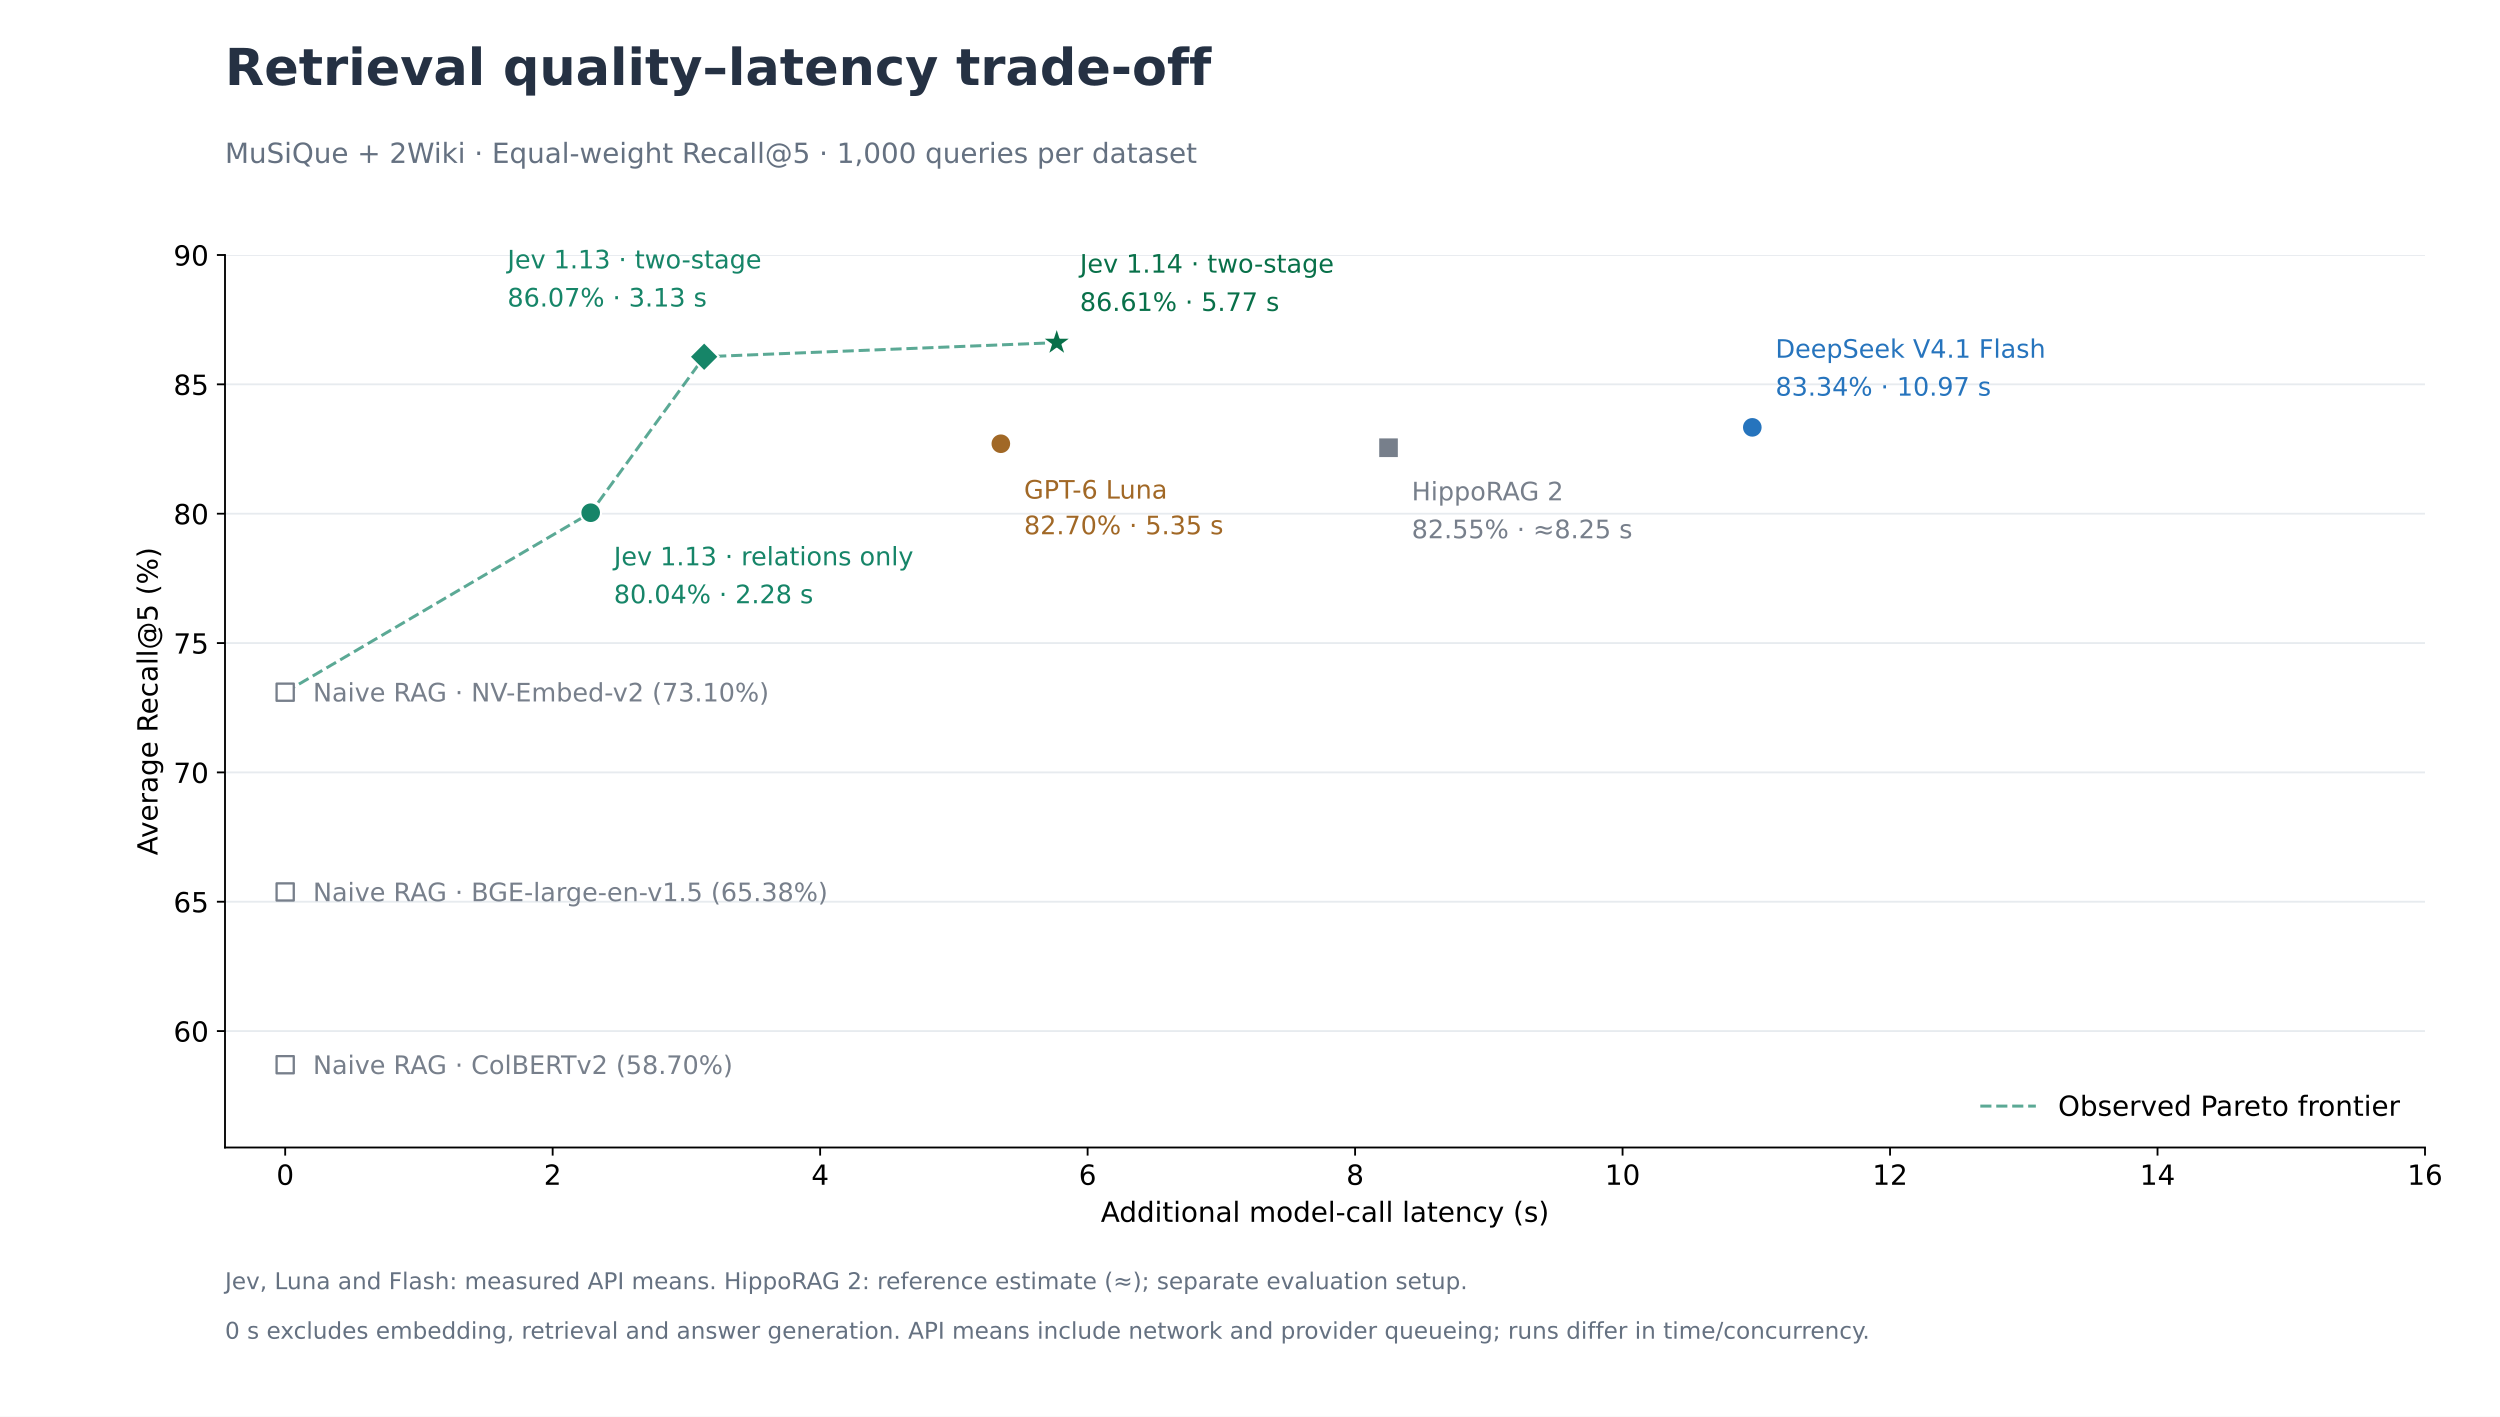
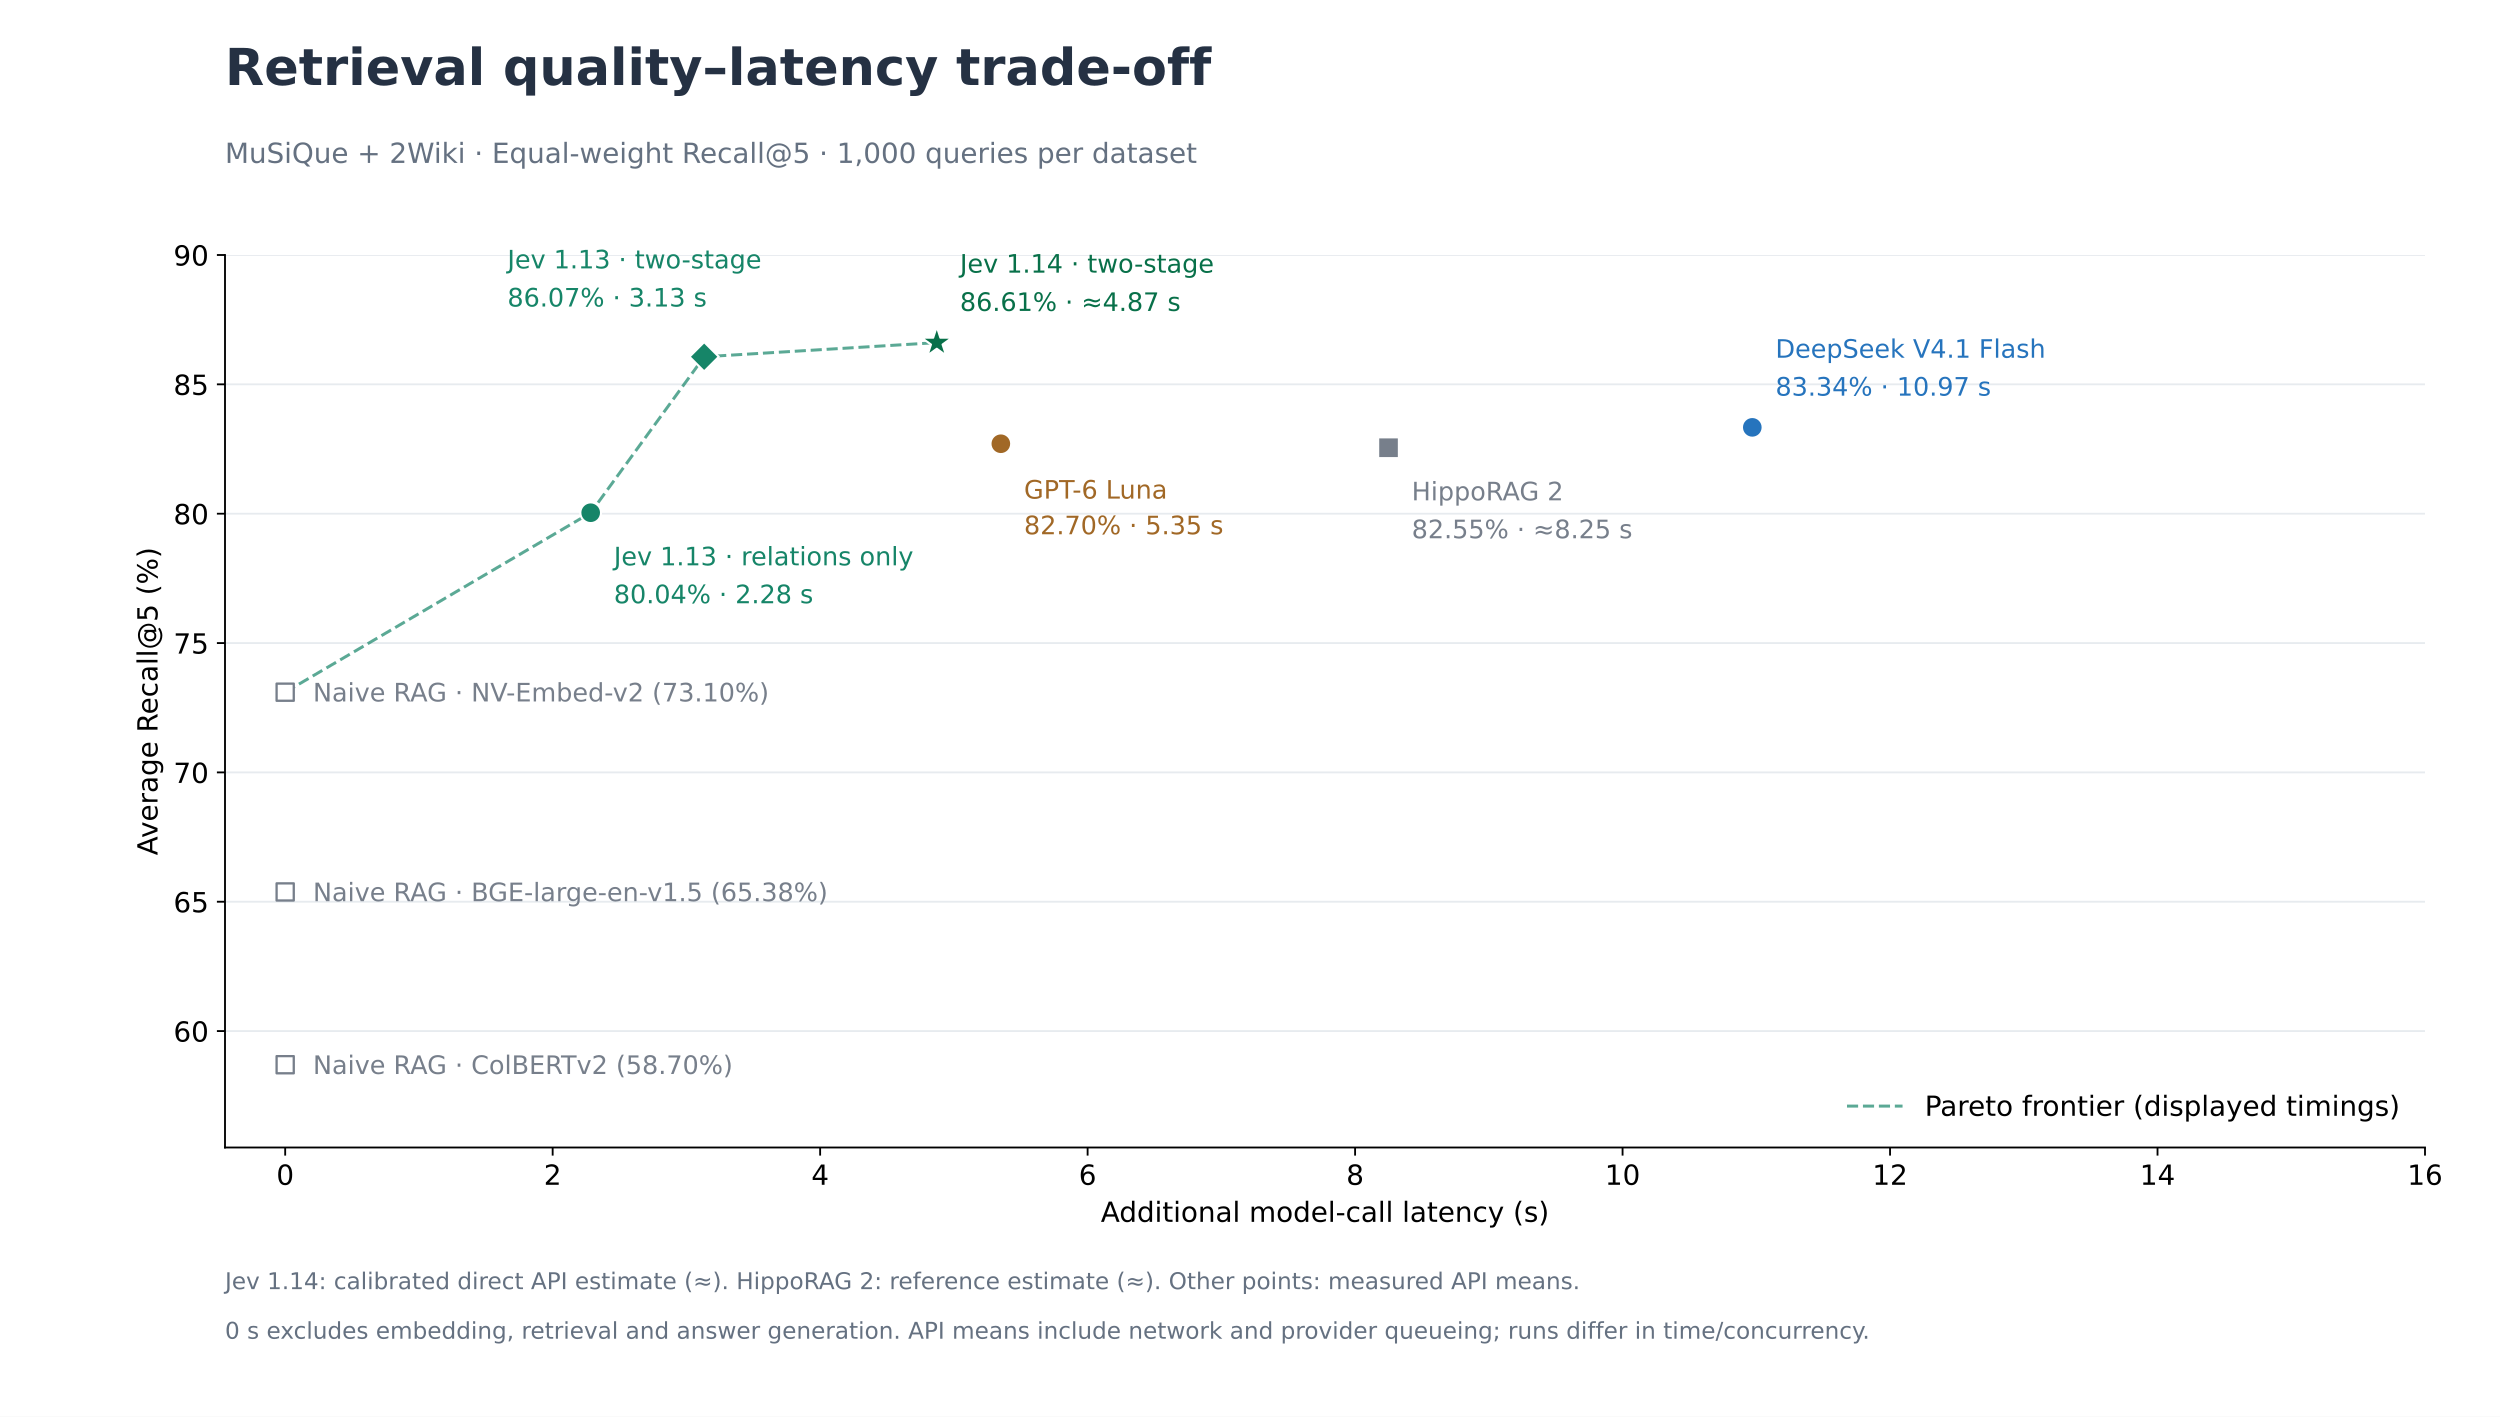
<svg xmlns="http://www.w3.org/2000/svg" xmlns:xlink="http://www.w3.org/1999/xlink" width="1080pt" height="612pt" viewBox="0 0 1080 612" version="1.1">
  <defs>
    <style type="text/css">*{stroke-linejoin: round; stroke-linecap: butt}</style>
  </defs>
  <g id="figure_1">
    <g id="patch_1">
      <path d="M 0 612 L 1080 612 L 1080 0 L 0 0 z " style="fill: #ffffff" />
    </g>
    <g id="axes_1">
      <g id="patch_2">
        <path d="M 97.2 495.72 L 1047.6 495.72 L 1047.6 110.16 L 97.2 110.16 z " style="fill: #ffffff" />
      </g>
      <g id="matplotlib.axis_1">
        <g id="xtick_1">
          <g id="line2d_1">
            <defs>
              <path id="m1e54ec5eb8" d="M 0 0 L 0 3.5 " style="stroke: #000000; stroke-width: 0.8" />
            </defs>
            <g>
              <use xlink:href="#m1e54ec5eb8" x="123.199" y="495.72" style="stroke: #000000; stroke-width: 0.8" />
            </g>
          </g>
          <g id="text_1">
            <text style="font-size: 12px; font-family: 'DejaVu Sans'; text-anchor: middle" x="123.199" y="511.837" transform="rotate(-0 123.1988 511.8372)">0</text>
          </g>
        </g>
        <g id="xtick_2">
          <g id="line2d_2">
            <g>
              <use xlink:href="#m1e54ec5eb8" x="238.749" y="495.72" style="stroke: #000000; stroke-width: 0.8" />
            </g>
          </g>
          <g id="text_2">
            <text style="font-size: 12px; font-family: 'DejaVu Sans'; text-anchor: middle" x="238.749" y="511.837" transform="rotate(-0 238.7489 511.8372)">2</text>
          </g>
        </g>
        <g id="xtick_3">
          <g id="line2d_3">
            <g>
              <use xlink:href="#m1e54ec5eb8" x="354.299" y="495.72" style="stroke: #000000; stroke-width: 0.8" />
            </g>
          </g>
          <g id="text_3">
            <text style="font-size: 12px; font-family: 'DejaVu Sans'; text-anchor: middle" x="354.299" y="511.837" transform="rotate(-0 354.2991 511.8372)">4</text>
          </g>
        </g>
        <g id="xtick_4">
          <g id="line2d_4">
            <g>
              <use xlink:href="#m1e54ec5eb8" x="469.849" y="495.72" style="stroke: #000000; stroke-width: 0.8" />
            </g>
          </g>
          <g id="text_4">
            <text style="font-size: 12px; font-family: 'DejaVu Sans'; text-anchor: middle" x="469.849" y="511.837" transform="rotate(-0 469.8492 511.8372)">6</text>
          </g>
        </g>
        <g id="xtick_5">
          <g id="line2d_5">
            <g>
              <use xlink:href="#m1e54ec5eb8" x="585.399" y="495.72" style="stroke: #000000; stroke-width: 0.8" />
            </g>
          </g>
          <g id="text_5">
            <text style="font-size: 12px; font-family: 'DejaVu Sans'; text-anchor: middle" x="585.399" y="511.837" transform="rotate(-0 585.3994 511.8372)">8</text>
          </g>
        </g>
        <g id="xtick_6">
          <g id="line2d_6">
            <g>
              <use xlink:href="#m1e54ec5eb8" x="700.95" y="495.72" style="stroke: #000000; stroke-width: 0.8" />
            </g>
          </g>
          <g id="text_6">
            <text style="font-size: 12px; font-family: 'DejaVu Sans'; text-anchor: middle" x="700.95" y="511.837" transform="rotate(-0 700.9495 511.8372)">10</text>
          </g>
        </g>
        <g id="xtick_7">
          <g id="line2d_7">
            <g>
              <use xlink:href="#m1e54ec5eb8" x="816.5" y="495.72" style="stroke: #000000; stroke-width: 0.8" />
            </g>
          </g>
          <g id="text_7">
            <text style="font-size: 12px; font-family: 'DejaVu Sans'; text-anchor: middle" x="816.5" y="511.837" transform="rotate(-0 816.4997 511.8372)">12</text>
          </g>
        </g>
        <g id="xtick_8">
          <g id="line2d_8">
            <g>
              <use xlink:href="#m1e54ec5eb8" x="932.05" y="495.72" style="stroke: #000000; stroke-width: 0.8" />
            </g>
          </g>
          <g id="text_8">
            <text style="font-size: 12px; font-family: 'DejaVu Sans'; text-anchor: middle" x="932.05" y="511.837" transform="rotate(-0 932.0498 511.8372)">14</text>
          </g>
        </g>
        <g id="xtick_9">
          <g id="line2d_9">
            <g>
              <use xlink:href="#m1e54ec5eb8" x="1047.6" y="495.72" style="stroke: #000000; stroke-width: 0.8" />
            </g>
          </g>
          <g id="text_9">
            <text style="font-size: 12px; font-family: 'DejaVu Sans'; text-anchor: middle" x="1047.6" y="511.837" transform="rotate(-0 1047.6 511.8372)">16</text>
          </g>
        </g>
        <g id="text_10">
          <text style="font-size: 12px; font-family: 'DejaVu Sans'; text-anchor: middle" x="572.4" y="527.838" transform="rotate(-0 572.4 527.8381)">Additional model-call latency (s)</text>
        </g>
      </g>
      <g id="matplotlib.axis_2">
        <g id="ytick_1">
          <g id="line2d_10">
            <path d="M 97.2 445.43 L 1047.6 445.43 " clip-path="url(#pfb3f67a1a0)" style="fill: none; stroke: #e7ebef; stroke-width: 0.8; stroke-linecap: square" />
          </g>
          <g id="line2d_11">
            <defs>
              <path id="m7e8e1ccff5" d="M 0 0 L -3.5 0 " style="stroke: #000000; stroke-width: 0.8" />
            </defs>
            <g>
              <use xlink:href="#m7e8e1ccff5" x="97.2" y="445.43" style="stroke: #000000; stroke-width: 0.8" />
            </g>
          </g>
          <g id="text_11">
            <text style="font-size: 12px; font-family: 'DejaVu Sans'; text-anchor: end" x="90.2" y="449.988" transform="rotate(-0 90.2 449.9882)">60</text>
          </g>
        </g>
        <g id="ytick_2">
          <g id="line2d_12">
            <path d="M 97.2 389.551 L 1047.6 389.551 " clip-path="url(#pfb3f67a1a0)" style="fill: none; stroke: #e7ebef; stroke-width: 0.8; stroke-linecap: square" />
          </g>
          <g id="line2d_13">
            <g>
              <use xlink:href="#m7e8e1ccff5" x="97.2" y="389.551" style="stroke: #000000; stroke-width: 0.8" />
            </g>
          </g>
          <g id="text_12">
            <text style="font-size: 12px; font-family: 'DejaVu Sans'; text-anchor: end" x="90.2" y="394.11" transform="rotate(-0 90.2 394.1099)">65</text>
          </g>
        </g>
        <g id="ytick_3">
          <g id="line2d_14">
            <path d="M 97.2 333.673 L 1047.6 333.673 " clip-path="url(#pfb3f67a1a0)" style="fill: none; stroke: #e7ebef; stroke-width: 0.8; stroke-linecap: square" />
          </g>
          <g id="line2d_15">
            <g>
              <use xlink:href="#m7e8e1ccff5" x="97.2" y="333.673" style="stroke: #000000; stroke-width: 0.8" />
            </g>
          </g>
          <g id="text_13">
            <text style="font-size: 12px; font-family: 'DejaVu Sans'; text-anchor: end" x="90.2" y="338.232" transform="rotate(-0 90.2 338.2316)">70</text>
          </g>
        </g>
        <g id="ytick_4">
          <g id="line2d_16">
            <path d="M 97.2 277.795 L 1047.6 277.795 " clip-path="url(#pfb3f67a1a0)" style="fill: none; stroke: #e7ebef; stroke-width: 0.8; stroke-linecap: square" />
          </g>
          <g id="line2d_17">
            <g>
              <use xlink:href="#m7e8e1ccff5" x="97.2" y="277.795" style="stroke: #000000; stroke-width: 0.8" />
            </g>
          </g>
          <g id="text_14">
            <text style="font-size: 12px; font-family: 'DejaVu Sans'; text-anchor: end" x="90.2" y="282.353" transform="rotate(-0 90.2 282.3534)">75</text>
          </g>
        </g>
        <g id="ytick_5">
          <g id="line2d_18">
            <path d="M 97.2 221.917 L 1047.6 221.917 " clip-path="url(#pfb3f67a1a0)" style="fill: none; stroke: #e7ebef; stroke-width: 0.8; stroke-linecap: square" />
          </g>
          <g id="line2d_19">
            <g>
              <use xlink:href="#m7e8e1ccff5" x="97.2" y="221.917" style="stroke: #000000; stroke-width: 0.8" />
            </g>
          </g>
          <g id="text_15">
            <text style="font-size: 12px; font-family: 'DejaVu Sans'; text-anchor: end" x="90.2" y="226.475" transform="rotate(-0 90.2 226.4751)">80</text>
          </g>
        </g>
        <g id="ytick_6">
          <g id="line2d_20">
            <path d="M 97.2 166.038 L 1047.6 166.038 " clip-path="url(#pfb3f67a1a0)" style="fill: none; stroke: #e7ebef; stroke-width: 0.8; stroke-linecap: square" />
          </g>
          <g id="line2d_21">
            <g>
              <use xlink:href="#m7e8e1ccff5" x="97.2" y="166.038" style="stroke: #000000; stroke-width: 0.8" />
            </g>
          </g>
          <g id="text_16">
            <text style="font-size: 12px; font-family: 'DejaVu Sans'; text-anchor: end" x="90.2" y="170.597" transform="rotate(-0 90.2 170.5969)">85</text>
          </g>
        </g>
        <g id="ytick_7">
          <g id="line2d_22">
            <path d="M 97.2 110.16 L 1047.6 110.16 " clip-path="url(#pfb3f67a1a0)" style="fill: none; stroke: #e7ebef; stroke-width: 0.8; stroke-linecap: square" />
          </g>
          <g id="line2d_23">
            <g>
              <use xlink:href="#m7e8e1ccff5" x="97.2" y="110.16" style="stroke: #000000; stroke-width: 0.8" />
            </g>
          </g>
          <g id="text_17">
            <text style="font-size: 12px; font-family: 'DejaVu Sans'; text-anchor: end" x="90.2" y="114.719" transform="rotate(-0 90.2 114.7186)">90</text>
          </g>
        </g>
        <g id="text_18">
          <text style="font-size: 12px; font-family: 'DejaVu Sans'; text-anchor: middle" x="68.047" y="302.94" transform="rotate(-90 68.04719 302.94)">Average Recall@5 (%)</text>
        </g>
      </g>
      <g id="line2d_24">
-         <path d="M 123.199 299.029 L 255.175 221.497 L 304.196 154.118 L 456.506 148.018 " clip-path="url(#pfb3f67a1a0)" style="fill: none; stroke-dasharray: 4.81,2.08; stroke-dashoffset: 0; stroke: #168568; stroke-opacity: 0.7; stroke-width: 1.3" />
+         <path d="M 123.199 299.029 L 255.175 221.497 L 304.196 154.118 L 404.685 148.018 " clip-path="url(#pfb3f67a1a0)" style="fill: none; stroke-dasharray: 4.81,2.08; stroke-dashoffset: 0; stroke: #168568; stroke-opacity: 0.7; stroke-width: 1.3" />
      </g>
      <g id="patch_3">
        <path d="M 97.2 495.72 L 97.2 110.16 " style="fill: none; stroke: #000000; stroke-width: 0.8; stroke-linejoin: miter; stroke-linecap: square" />
      </g>
      <g id="patch_4">
        <path d="M 97.2 495.72 L 1047.6 495.72 " style="fill: none; stroke: #000000; stroke-width: 0.8; stroke-linejoin: miter; stroke-linecap: square" />
      </g>
      <g id="text_19">
        <text style="font-size: 11px; font-family: 'DejaVu Sans'; fill: #777f8b" transform="translate(609.8432 216.1539)">HippoRAG 2</text>
        <text style="font-size: 11px; font-family: 'DejaVu Sans'; fill: #777f8b" transform="translate(609.8432 232.5224)">82.55% · ≈8.25 s</text>
      </g>
      <g id="text_20">
        <text style="font-size: 11px; font-family: 'DejaVu Sans'; fill: #168568" transform="translate(265.175 244.2327)">Jev 1.13 · relations only</text>
        <text style="font-size: 11px; font-family: 'DejaVu Sans'; fill: #168568" transform="translate(265.175 260.6013)">80.04% · 2.28 s</text>
      </g>
      <g id="text_21">
        <text style="font-size: 11px; font-family: 'DejaVu Sans'; fill: #168568" transform="translate(219.1957 115.9558)">Jev 1.13 · two-stage</text>
        <text style="font-size: 11px; font-family: 'DejaVu Sans'; fill: #168568" transform="translate(219.1957 132.4214)">86.07% · 3.13 s</text>
      </g>
      <g id="text_22">
        <text style="font-size: 11px; font-family: 'DejaVu Sans'; fill: #a16826" transform="translate(442.3632 215.3995)">GPT-6 Luna</text>
        <text style="font-size: 11px; font-family: 'DejaVu Sans'; fill: #a16826" transform="translate(442.3632 230.7995)">82.70% · 5.35 s</text>
      </g>
      <g id="text_23">
        <text style="font-size: 11px; font-family: 'DejaVu Sans'; fill: #2674bd" transform="translate(766.9934 154.5531)">DeepSeek V4.1 Flash</text>
        <text style="font-size: 11px; font-family: 'DejaVu Sans'; fill: #2674bd" transform="translate(766.9934 170.9216)">83.34% · 10.97 s</text>
      </g>
      <g id="text_24">
-         <text style="font-size: 11px; font-family: 'DejaVu Sans'; fill: #087049" transform="translate(466.5063 117.7835)">Jev 1.14 · two-stage</text>
-         <text style="font-size: 11px; font-family: 'DejaVu Sans'; fill: #087049" transform="translate(466.5063 134.3213)">86.61% · 5.77 s</text>
+         <text style="font-size: 11px; font-family: 'DejaVu Sans'; fill: #087049" transform="translate(414.6848 117.7835)">Jev 1.14 · two-stage</text>
+         <text style="font-size: 11px; font-family: 'DejaVu Sans'; fill: #087049" transform="translate(414.6848 134.3213)">86.61% · ≈4.87 s</text>
      </g>
      <g id="text_25">
        <text style="font-size: 11px; font-family: 'DejaVu Sans'; text-anchor: start; fill: #777f8b" x="135.199" y="303.029" transform="rotate(-0 135.1988 303.0285)">Naive RAG · NV-Embed-v2  (73.10%)</text>
      </g>
      <g id="text_26">
        <text style="font-size: 11px; font-family: 'DejaVu Sans'; text-anchor: start; fill: #777f8b" x="135.199" y="389.314" transform="rotate(-0 135.1988 389.3139)">Naive RAG · BGE-large-en-v1.5  (65.38%)</text>
      </g>
      <g id="text_27">
        <text style="font-size: 11px; font-family: 'DejaVu Sans'; text-anchor: start; fill: #777f8b" x="135.199" y="463.958" transform="rotate(-0 135.1988 463.9579)">Naive RAG · ColBERTv2  (58.70%)</text>
      </g>
      <g id="PathCollection_1">
        <defs>
          <path id="m767e650826" d="M -4.472 4.472 L 4.472 4.472 L 4.472 -4.472 L -4.472 -4.472 z " style="stroke: #ffffff; stroke-width: 0.9" />
        </defs>
        <g clip-path="url(#pfb3f67a1a0)">
          <use xlink:href="#m767e650826" x="599.843" y="193.419" style="fill: #777f8b; stroke: #ffffff; stroke-width: 0.9" />
        </g>
      </g>
      <g id="PathCollection_2">
        <defs>
          <path id="mdcc981d774" d="M 0 4.472 C 1.186 4.472 2.324 4.001 3.162 3.162 C 4.001 2.324 4.472 1.186 4.472 0 C 4.472 -1.186 4.001 -2.324 3.162 -3.162 C 2.324 -4.001 1.186 -4.472 0 -4.472 C -1.186 -4.472 -2.324 -4.001 -3.162 -3.162 C -4.001 -2.324 -4.472 -1.186 -4.472 0 C -4.472 1.186 -4.001 2.324 -3.162 3.162 C -2.324 4.001 -1.186 4.472 0 4.472 z " style="stroke: #ffffff; stroke-width: 0.9" />
        </defs>
        <g clip-path="url(#pfb3f67a1a0)">
          <use xlink:href="#mdcc981d774" x="255.175" y="221.497" style="fill: #168568; stroke: #ffffff; stroke-width: 0.9" />
        </g>
      </g>
      <g id="PathCollection_3">
        <defs>
          <path id="m36a28b9472" d="M -0 6.325 L 6.325 0 L 0 -6.325 L -6.325 -0 z " style="stroke: #ffffff; stroke-width: 0.9" />
        </defs>
        <g clip-path="url(#pfb3f67a1a0)">
          <use xlink:href="#m36a28b9472" x="304.196" y="154.118" style="fill: #168568; stroke: #ffffff; stroke-width: 0.9" />
        </g>
      </g>
      <g id="PathCollection_4">
        <defs>
          <path id="m23881a4830" d="M 0 4.472 C 1.186 4.472 2.324 4.001 3.162 3.162 C 4.001 2.324 4.472 1.186 4.472 0 C 4.472 -1.186 4.001 -2.324 3.162 -3.162 C 2.324 -4.001 1.186 -4.472 0 -4.472 C -1.186 -4.472 -2.324 -4.001 -3.162 -3.162 C -4.001 -2.324 -4.472 -1.186 -4.472 0 C -4.472 1.186 -4.001 2.324 -3.162 3.162 C -2.324 4.001 -1.186 4.472 0 4.472 z " style="stroke: #ffffff; stroke-width: 0.9" />
        </defs>
        <g clip-path="url(#pfb3f67a1a0)">
          <use xlink:href="#m23881a4830" x="432.363" y="191.696" style="fill: #a16826; stroke: #ffffff; stroke-width: 0.9" />
        </g>
      </g>
      <g id="PathCollection_5">
        <defs>
          <path id="m4d7c55c37c" d="M 0 4.472 C 1.186 4.472 2.324 4.001 3.162 3.162 C 4.001 2.324 4.472 1.186 4.472 0 C 4.472 -1.186 4.001 -2.324 3.162 -3.162 C 2.324 -4.001 1.186 -4.472 0 -4.472 C -1.186 -4.472 -2.324 -4.001 -3.162 -3.162 C -4.001 -2.324 -4.472 -1.186 -4.472 0 C -4.472 1.186 -4.001 2.324 -3.162 3.162 C -2.324 4.001 -1.186 4.472 0 4.472 z " style="stroke: #ffffff; stroke-width: 0.9" />
        </defs>
        <g clip-path="url(#pfb3f67a1a0)">
          <use xlink:href="#m4d7c55c37c" x="756.993" y="184.618" style="fill: #2674bd; stroke: #ffffff; stroke-width: 0.9" />
        </g>
      </g>
      <g id="PathCollection_6">
        <defs>
          <path id="mb28cfb273e" d="M 0 -6.892 L -1.547 -2.13 L -6.555 -2.13 L -2.504 0.813 L -4.051 5.576 L -0 2.633 L 4.051 5.576 L 2.504 0.813 L 6.555 -2.13 L 1.547 -2.13 z " style="stroke: #ffffff; stroke-width: 0.9" />
        </defs>
        <g clip-path="url(#pfb3f67a1a0)">
-           <use xlink:href="#mb28cfb273e" x="456.506" y="148.018" style="fill: #087049; stroke: #ffffff; stroke-width: 0.9" />
+           <use xlink:href="#mb28cfb273e" x="404.685" y="148.018" style="fill: #087049; stroke: #ffffff; stroke-width: 0.9" />
        </g>
      </g>
      <g id="PathCollection_7">
        <defs>
          <path id="m077a5d3511" d="M -3.708 3.708 L 3.708 3.708 L 3.708 -3.708 L -3.708 -3.708 z " style="stroke: #777f8b" />
        </defs>
        <g clip-path="url(#pfb3f67a1a0)">
          <use xlink:href="#m077a5d3511" x="123.199" y="299.029" style="fill: #ffffff; stroke: #777f8b" />
        </g>
      </g>
      <g id="PathCollection_8">
        <g clip-path="url(#pfb3f67a1a0)">
          <use xlink:href="#m077a5d3511" x="123.199" y="385.314" style="fill: #ffffff; stroke: #777f8b" />
        </g>
      </g>
      <g id="PathCollection_9">
        <g clip-path="url(#pfb3f67a1a0)">
          <use xlink:href="#m077a5d3511" x="123.199" y="459.958" style="fill: #ffffff; stroke: #777f8b" />
        </g>
      </g>
      <g id="legend_1">
        <g id="line2d_25">
-           <path d="M 855.489 477.837 L 867.489 477.837 L 879.489 477.837 " style="fill: none; stroke-dasharray: 4.81,2.08; stroke-dashoffset: 0; stroke: #168568; stroke-opacity: 0.7; stroke-width: 1.3" />
+           <path d="M 797.901 477.837 L 809.901 477.837 L 821.901 477.837 " style="fill: none; stroke-dasharray: 4.81,2.08; stroke-dashoffset: 0; stroke: #168568; stroke-opacity: 0.7; stroke-width: 1.3" />
        </g>
        <g id="text_28">
-           <text style="font-size: 12px; font-family: 'DejaVu Sans'; text-anchor: start" x="889.089" y="482.037" transform="rotate(-0 889.0894 482.0372)">Observed Pareto frontier</text>
+           <text style="font-size: 12px; font-family: 'DejaVu Sans'; text-anchor: start" x="831.501" y="482.037" transform="rotate(-0 831.5006 482.0372)">Pareto frontier (displayed timings)</text>
        </g>
      </g>
    </g>
    <g id="text_29">
      <text style="font-weight: 700; font-size: 22px; font-family: 'DejaVu Sans'; text-anchor: start; fill: #253143" x="97.2" y="36.72" transform="rotate(-0 97.2 36.72)">Retrieval quality–latency trade-off</text>
    </g>
    <g id="text_30">
      <text style="font-size: 12px; font-family: 'DejaVu Sans'; text-anchor: start; fill: #657181" x="97.2" y="70.38" transform="rotate(-0 97.2 70.38)">MuSiQue + 2Wiki · Equal-weight Recall@5 · 1,000 queries per dataset</text>
    </g>
    <g id="text_31">
-       <text style="font-size: 10px; font-family: 'DejaVu Sans'; text-anchor: start; fill: #657181" x="97.2" y="556.92" transform="rotate(-0 97.2 556.92)">Jev, Luna and Flash: measured API means. HippoRAG 2: reference estimate (≈); separate evaluation setup.</text>
+       <text style="font-size: 10px; font-family: 'DejaVu Sans'; text-anchor: start; fill: #657181" x="97.2" y="556.92" transform="rotate(-0 97.2 556.92)">Jev 1.14: calibrated direct API estimate (≈). HippoRAG 2: reference estimate (≈). Other points: measured API means.</text>
    </g>
    <g id="text_32">
      <text style="font-size: 10px; font-family: 'DejaVu Sans'; text-anchor: start; fill: #657181" x="97.2" y="578.34" transform="rotate(-0 97.2 578.34)">0 s excludes embedding, retrieval and answer generation. API means include network and provider queueing; runs differ in time/concurrency.</text>
    </g>
  </g>
  <defs>
    <clipPath id="pfb3f67a1a0">
      <rect x="97.2" y="110.16" width="950.4" height="385.56" />
    </clipPath>
  </defs>
</svg>
